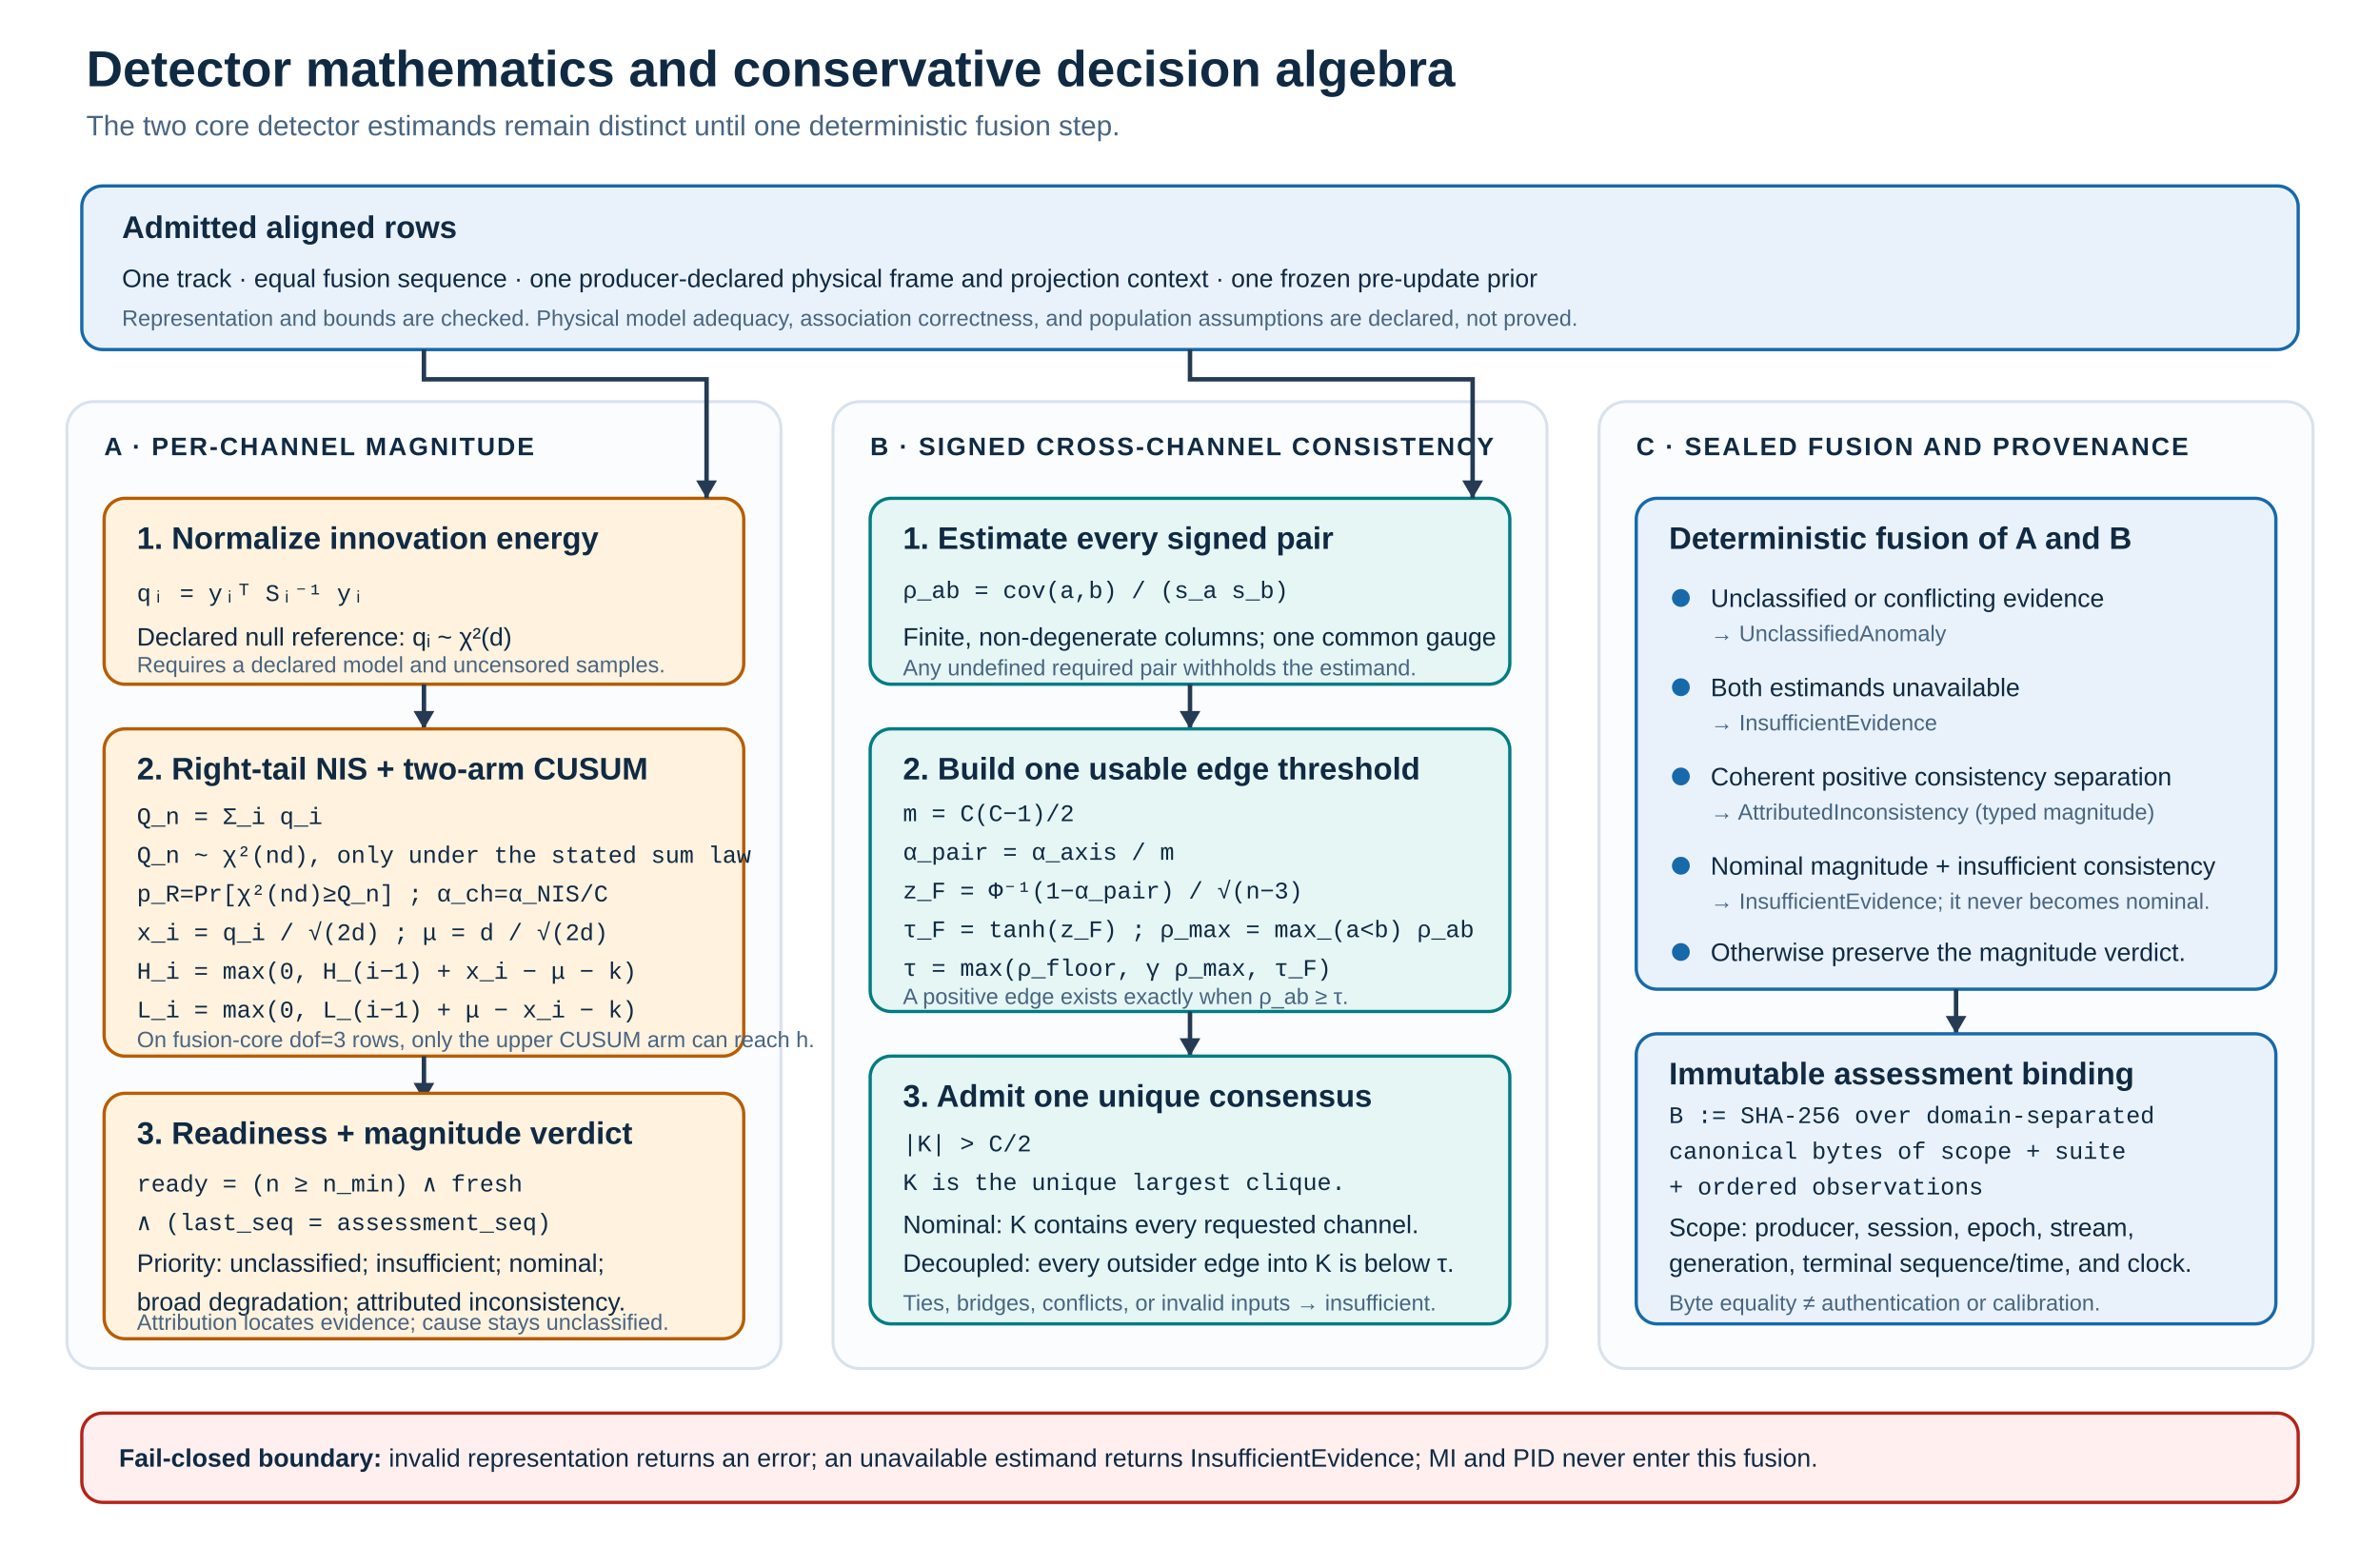
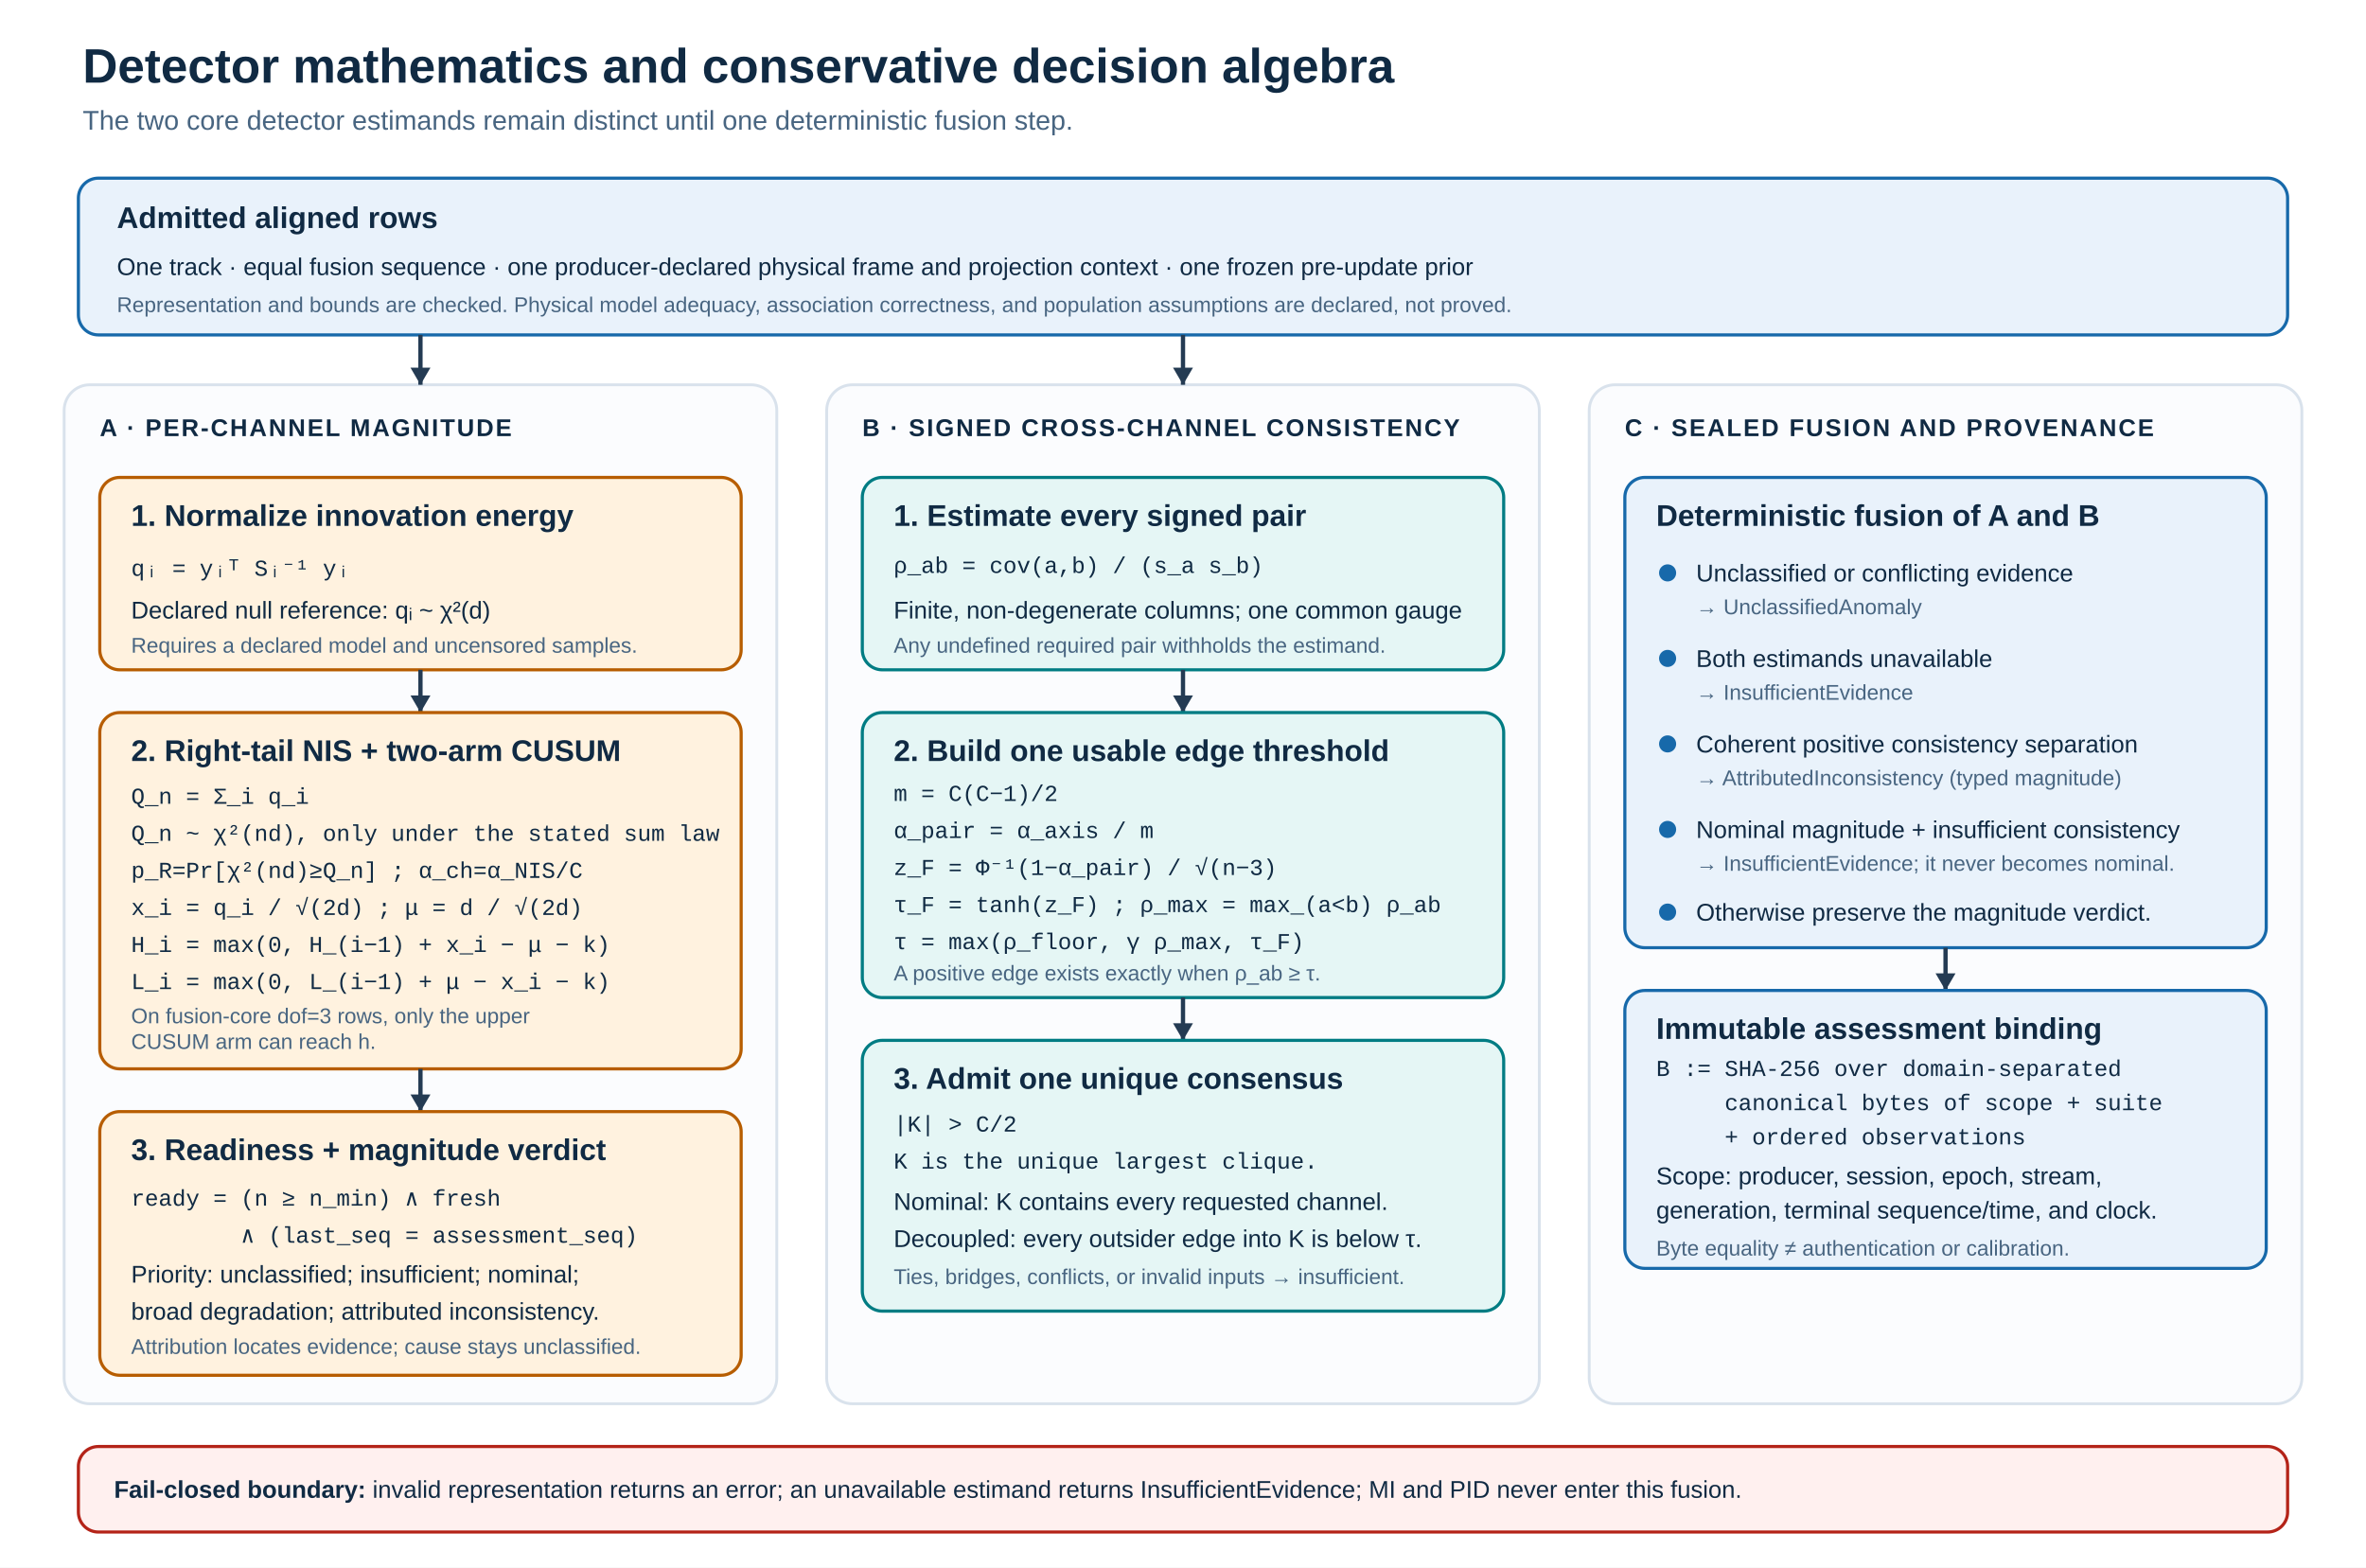
- <svg xmlns="http://www.w3.org/2000/svg" width="1600" height="1040" viewBox="0 0 1600 1040" role="img" aria-labelledby="title desc" xml:lang="en" focusable="false">
+ <svg xmlns="http://www.w3.org/2000/svg" width="1660" height="1100" viewBox="0 0 1660 1100" role="img" aria-labelledby="title desc" xml:lang="en" focusable="false">
  <defs>
    <style>
      text { font-family: Arial, Helvetica, sans-serif; fill: #102a43; }
      .title { font-size: 34px; font-weight: 700; }
      .subtitle { font-size: 19px; fill: #486581; }
      .section { font-size: 17px; font-weight: 700; letter-spacing: 1.3px; }
      .node-title { font-size: 21px; font-weight: 700; }
      .body { font-size: 17px; }
      .small { font-size: 15px; fill: #486581; }
      .equation { font-family: Menlo, Consolas, "Liberation Mono", monospace; font-size: 16px; }
      .lane { fill: #fbfcfe; stroke: #d9e2ec; stroke-width: 2; rx: 18; }
      .node { stroke-width: 2.2; rx: 14; }
      .input { fill: #e9f2fb; stroke: #1769aa; }
      .magnitude { fill: #fff2df; stroke: #b75d00; }
      .consistency { fill: #e5f6f5; stroke: #007c83; }
      .fusion { fill: #e9f2fb; stroke: #1769aa; }
      .warning { fill: #fff0ef; stroke: #b42318; }
      .arrow { fill: none; stroke: #243b53; stroke-width: 3; }
      .arrowhead { fill: #243b53; }
      .divider { stroke: #bcccdc; stroke-width: 1.8; }
      .dot-orange { fill: #b75d00; }
      .dot-teal { fill: #007c83; }
      .dot-blue { fill: #1769aa; }
    </style>
  </defs>
-   <rect width="1600" height="1040" fill="#ffffff" />
+   <rect width="1660" height="1100" fill="#ffffff" />
  <text x="58" y="58" class="title">Detector mathematics and conservative decision algebra</text>
  <text x="58" y="91" class="subtitle">The two core detector estimands remain distinct until one deterministic fusion step.</text>
-   <rect x="55" y="125" width="1490" height="110" rx="14" class="node input" />
+   <rect x="55" y="125" width="1550" height="110" rx="14" class="node input" />
  <text x="82" y="160" class="node-title">Admitted aligned rows</text>
  <text x="82" y="193" class="body">One track · equal fusion sequence · one producer-declared physical frame and projection context · one frozen pre-update prior</text>
  <text x="82" y="219" class="small">Representation and bounds are checked. Physical model adequacy, association correctness, and population assumptions are declared, not proved.</text>
-   <rect x="45" y="270" width="480" height="650" rx="18" class="lane" />
+   <rect x="45" y="270" width="500" height="715" rx="18" class="lane" />
  <text x="70" y="306" class="section" fill="#8a4700">A · PER-CHANNEL MAGNITUDE</text>
-   <rect x="70" y="335" width="430" height="125" rx="14" class="node magnitude" />
+   <rect x="70" y="335" width="450" height="135" rx="14" class="node magnitude" />
  <text x="92" y="369" class="node-title">1. Normalize innovation energy</text>
  <text x="92" y="404" class="equation">qᵢ = yᵢᵀ Sᵢ⁻¹ yᵢ</text>
  <text x="92" y="434" class="body">Declared null reference: qᵢ ~ χ²(d)</text>
-   <text x="92" y="452" class="small">Requires a declared model and uncensored samples.</text>
-   <path d="M285 460 V490" class="arrow" />
-   <path d="M278 478 L285 490 L292 478 Z" class="arrowhead" />
-   <rect x="70" y="490" width="430" height="220" rx="14" class="node magnitude" />
-   <text x="92" y="524" class="node-title">2. Right-tail NIS + two-arm CUSUM</text>
-   <text x="92" y="554" class="equation">Q_n = Σ_i q_i</text>
-   <text x="92" y="580" class="equation">Q_n ~ χ²(nd), only under the stated sum law</text>
-   <text x="92" y="606" class="equation">p_R=Pr[χ²(nd)≥Q_n]   ;   α_ch=α_NIS/C</text>
-   <text x="92" y="632" class="equation">x_i = q_i / √(2d)   ;   μ = d / √(2d)</text>
-   <text x="92" y="658" class="equation">H_i = max(0, H_(i−1) + x_i − μ − k)</text>
-   <text x="92" y="684" class="equation">L_i = max(0, L_(i−1) + μ − x_i − k)</text>
-   <text x="92" y="704" class="small">On fusion-core dof=3 rows, only the upper CUSUM arm can reach h.</text>
-   <path d="M285 710 V740" class="arrow" />
-   <path d="M278 728 L285 740 L292 728 Z" class="arrowhead" />
-   <rect x="70" y="735" width="430" height="165" rx="14" class="node magnitude" />
-   <text x="92" y="769" class="node-title">3. Readiness + magnitude verdict</text>
-   <text x="92" y="801" class="equation">ready = (n ≥ n_min) ∧ fresh</text>
-   <text x="92" y="827" class="equation">        ∧ (last_seq = assessment_seq)</text>
-   <text x="92" y="855" class="body">Priority: unclassified; insufficient; nominal;</text>
-   <text x="92" y="881" class="body">broad degradation; attributed inconsistency.</text>
-   <text x="92" y="894" class="small">Attribution locates evidence; cause stays unclassified.</text>
-   <rect x="560" y="270" width="480" height="650" rx="18" class="lane" />
-   <text x="585" y="306" class="section" fill="#00656b">B · SIGNED CROSS-CHANNEL CONSISTENCY</text>
-   <rect x="585" y="335" width="430" height="125" rx="14" class="node consistency" />
-   <text x="607" y="369" class="node-title">1. Estimate every signed pair</text>
-   <text x="607" y="402" class="equation">ρ_ab = cov(a,b) / (s_a s_b)</text>
-   <text x="607" y="434" class="body">Finite, non-degenerate columns; one common gauge</text>
-   <text x="607" y="454" class="small">Any undefined required pair withholds the estimand.</text>
-   <path d="M800 460 V490" class="arrow" />
-   <path d="M793 478 L800 490 L807 478 Z" class="arrowhead" />
-   <rect x="585" y="490" width="430" height="190" rx="14" class="node consistency" />
-   <text x="607" y="524" class="node-title">2. Build one usable edge threshold</text>
-   <text x="607" y="552" class="equation">m = C(C−1)/2</text>
-   <text x="607" y="578" class="equation">α_pair = α_axis / m</text>
-   <text x="607" y="604" class="equation">z_F = Φ⁻¹(1−α_pair) / √(n−3)</text>
-   <text x="607" y="630" class="equation">τ_F = tanh(z_F)   ;   ρ_max = max_(a&lt;b) ρ_ab</text>
-   <text x="607" y="656" class="equation">τ = max(ρ_floor, γ ρ_max, τ_F)</text>
-   <text x="607" y="675" class="small">A positive edge exists exactly when ρ_ab ≥ τ.</text>
-   <path d="M800 680 V710" class="arrow" />
-   <path d="M793 698 L800 710 L807 698 Z" class="arrowhead" />
-   <rect x="585" y="710" width="430" height="180" rx="14" class="node consistency" />
-   <text x="607" y="744" class="node-title">3. Admit one unique consensus</text>
-   <text x="607" y="774" class="equation">|K| &gt; C/2</text>
-   <text x="607" y="800" class="equation">K is the unique largest clique.</text>
-   <text x="607" y="829" class="body">Nominal: K contains every requested channel.</text>
-   <text x="607" y="855" class="body">Decoupled: every outsider edge into K is below τ.</text>
-   <text x="607" y="881" class="small">Ties, bridges, conflicts, or invalid inputs → insufficient.</text>
-   <rect x="1075" y="270" width="480" height="650" rx="18" class="lane" />
-   <text x="1100" y="306" class="section" fill="#14568a">C · SEALED FUSION AND PROVENANCE</text>
-   <rect x="1100" y="335" width="430" height="330" rx="14" class="node fusion" />
-   <text x="1122" y="369" class="node-title">Deterministic fusion of A and B</text>
-   <circle cx="1130" cy="402" r="6" class="dot-blue" />
-   <text x="1150" y="408" class="body">Unclassified or conflicting evidence</text>
-   <text x="1150" y="431" class="small">→ UnclassifiedAnomaly</text>
-   <circle cx="1130" cy="462" r="6" class="dot-blue" />
-   <text x="1150" y="468" class="body">Both estimands unavailable</text>
-   <text x="1150" y="491" class="small">→ InsufficientEvidence</text>
-   <circle cx="1130" cy="522" r="6" class="dot-blue" />
-   <text x="1150" y="528" class="body">Coherent positive consistency separation</text>
-   <text x="1150" y="551" class="small">→ AttributedInconsistency (typed magnitude)</text>
-   <circle cx="1130" cy="582" r="6" class="dot-blue" />
-   <text x="1150" y="588" class="body">Nominal magnitude + insufficient consistency</text>
-   <text x="1150" y="611" class="small">→ InsufficientEvidence; it never becomes nominal.</text>
-   <circle cx="1130" cy="640" r="6" class="dot-blue" />
-   <text x="1150" y="646" class="body">Otherwise preserve the magnitude verdict.</text>
-   <path d="M1315 665 V695" class="arrow" />
-   <path d="M1308 683 L1315 695 L1322 683 Z" class="arrowhead" />
-   <rect x="1100" y="695" width="430" height="195" rx="14" class="node fusion" />
-   <text x="1122" y="729" class="node-title">Immutable assessment binding</text>
-   <text x="1122" y="755" class="equation">B := SHA-256 over domain-separated</text>
-   <text x="1122" y="779" class="equation">     canonical bytes of scope + suite</text>
-   <text x="1122" y="803" class="equation">     + ordered observations</text>
-   <text x="1122" y="831" class="body">Scope: producer, session, epoch, stream,</text>
-   <text x="1122" y="855" class="body">generation, terminal sequence/time, and clock.</text>
-   <text x="1122" y="881" class="small">Byte equality ≠ authentication or calibration.</text>
-   <path d="M285 235 V255 H475 V335" class="arrow" />
-   <path d="M468 323 L475 335 L482 323 Z" class="arrowhead" />
-   <path d="M800 235 V255 H990 V335" class="arrow" />
-   <path d="M983 323 L990 335 L997 323 Z" class="arrowhead" />
-   <rect x="55" y="950" width="1490" height="60" rx="14" class="node warning" />
-   <text x="80" y="986" class="body">
+   <text x="92" y="458" class="small">Requires a declared model and uncensored samples.</text>
+   <path d="M295 470 V500" class="arrow" />
+   <path d="M288 488 L295 500 L302 488 Z" class="arrowhead" />
+   <rect x="70" y="500" width="450" height="250" rx="14" class="node magnitude" />
+   <text x="92" y="534" class="node-title">2. Right-tail NIS + two-arm CUSUM</text>
+   <text x="92" y="564" class="equation">Q_n = Σ_i q_i</text>
+   <text x="92" y="590" class="equation">Q_n ~ χ²(nd), only under the stated sum law</text>
+   <text x="92" y="616" class="equation">p_R=Pr[χ²(nd)≥Q_n]   ;   α_ch=α_NIS/C</text>
+   <text x="92" y="642" class="equation">x_i = q_i / √(2d)   ;   μ = d / √(2d)</text>
+   <text x="92" y="668" class="equation">H_i = max(0, H_(i−1) + x_i − μ − k)</text>
+   <text x="92" y="694" class="equation">L_i = max(0, L_(i−1) + μ − x_i − k)</text>
+   <text x="92" y="718" class="small">On fusion-core dof=3 rows, only the upper</text>
+   <text x="92" y="736" class="small">CUSUM arm can reach h.</text>
+   <path d="M295 750 V780" class="arrow" />
+   <path d="M288 768 L295 780 L302 768 Z" class="arrowhead" />
+   <rect x="70" y="780" width="450" height="185" rx="14" class="node magnitude" />
+   <text x="92" y="814" class="node-title">3. Readiness + magnitude verdict</text>
+   <text x="92" y="846" class="equation">ready = (n ≥ n_min) ∧ fresh</text>
+   <text x="169" y="872" class="equation">∧ (last_seq = assessment_seq)</text>
+   <text x="92" y="900" class="body">Priority: unclassified; insufficient; nominal;</text>
+   <text x="92" y="926" class="body">broad degradation; attributed inconsistency.</text>
+   <text x="92" y="950" class="small">Attribution locates evidence; cause stays unclassified.</text>
+   <rect x="580" y="270" width="500" height="715" rx="18" class="lane" />
+   <text x="605" y="306" class="section" fill="#00656b">B · SIGNED CROSS-CHANNEL CONSISTENCY</text>
+   <rect x="605" y="335" width="450" height="135" rx="14" class="node consistency" />
+   <text x="627" y="369" class="node-title">1. Estimate every signed pair</text>
+   <text x="627" y="402" class="equation">ρ_ab = cov(a,b) / (s_a s_b)</text>
+   <text x="627" y="434" class="body">Finite, non-degenerate columns; one common gauge</text>
+   <text x="627" y="458" class="small">Any undefined required pair withholds the estimand.</text>
+   <path d="M830 470 V500" class="arrow" />
+   <path d="M823 488 L830 500 L837 488 Z" class="arrowhead" />
+   <rect x="605" y="500" width="450" height="200" rx="14" class="node consistency" />
+   <text x="627" y="534" class="node-title">2. Build one usable edge threshold</text>
+   <text x="627" y="562" class="equation">m = C(C−1)/2</text>
+   <text x="627" y="588" class="equation">α_pair = α_axis / m</text>
+   <text x="627" y="614" class="equation">z_F = Φ⁻¹(1−α_pair) / √(n−3)</text>
+   <text x="627" y="640" class="equation">τ_F = tanh(z_F)   ;   ρ_max = max_(a&lt;b) ρ_ab</text>
+   <text x="627" y="666" class="equation">τ = max(ρ_floor, γ ρ_max, τ_F)</text>
+   <text x="627" y="688" class="small">A positive edge exists exactly when ρ_ab ≥ τ.</text>
+   <path d="M830 700 V730" class="arrow" />
+   <path d="M823 718 L830 730 L837 718 Z" class="arrowhead" />
+   <rect x="605" y="730" width="450" height="190" rx="14" class="node consistency" />
+   <text x="627" y="764" class="node-title">3. Admit one unique consensus</text>
+   <text x="627" y="794" class="equation">|K| &gt; C/2</text>
+   <text x="627" y="820" class="equation">K is the unique largest clique.</text>
+   <text x="627" y="849" class="body">Nominal: K contains every requested channel.</text>
+   <text x="627" y="875" class="body">Decoupled: every outsider edge into K is below τ.</text>
+   <text x="627" y="901" class="small">Ties, bridges, conflicts, or invalid inputs → insufficient.</text>
+   <rect x="1115" y="270" width="500" height="715" rx="18" class="lane" />
+   <text x="1140" y="306" class="section" fill="#14568a">C · SEALED FUSION AND PROVENANCE</text>
+   <rect x="1140" y="335" width="450" height="330" rx="14" class="node fusion" />
+   <text x="1162" y="369" class="node-title">Deterministic fusion of A and B</text>
+   <circle cx="1170" cy="402" r="6" class="dot-blue" />
+   <text x="1190" y="408" class="body">Unclassified or conflicting evidence</text>
+   <text x="1190" y="431" class="small">→ UnclassifiedAnomaly</text>
+   <circle cx="1170" cy="462" r="6" class="dot-blue" />
+   <text x="1190" y="468" class="body">Both estimands unavailable</text>
+   <text x="1190" y="491" class="small">→ InsufficientEvidence</text>
+   <circle cx="1170" cy="522" r="6" class="dot-blue" />
+   <text x="1190" y="528" class="body">Coherent positive consistency separation</text>
+   <text x="1190" y="551" class="small">→ AttributedInconsistency (typed magnitude)</text>
+   <circle cx="1170" cy="582" r="6" class="dot-blue" />
+   <text x="1190" y="588" class="body">Nominal magnitude + insufficient consistency</text>
+   <text x="1190" y="611" class="small">→ InsufficientEvidence; it never becomes nominal.</text>
+   <circle cx="1170" cy="640" r="6" class="dot-blue" />
+   <text x="1190" y="646" class="body">Otherwise preserve the magnitude verdict.</text>
+   <path d="M1365 665 V695" class="arrow" />
+   <path d="M1358 683 L1365 695 L1372 683 Z" class="arrowhead" />
+   <rect x="1140" y="695" width="450" height="195" rx="14" class="node fusion" />
+   <text x="1162" y="729" class="node-title">Immutable assessment binding</text>
+   <text x="1162" y="755" class="equation">B := SHA-256 over domain-separated</text>
+   <text x="1210" y="779" class="equation">canonical bytes of scope + suite</text>
+   <text x="1210" y="803" class="equation">+ ordered observations</text>
+   <text x="1162" y="831" class="body">Scope: producer, session, epoch, stream,</text>
+   <text x="1162" y="855" class="body">generation, terminal sequence/time, and clock.</text>
+   <text x="1162" y="881" class="small">Byte equality ≠ authentication or calibration.</text>
+   <path d="M295 235 V270" class="arrow" />
+   <path d="M288 258 L295 270 L302 258 Z" class="arrowhead" />
+   <path d="M830 235 V270" class="arrow" />
+   <path d="M823 258 L830 270 L837 258 Z" class="arrowhead" />
+   <rect x="55" y="1015" width="1550" height="60" rx="14" class="node warning" />
+   <text x="80" y="1051" class="body">
    <tspan font-weight="700">Fail-closed boundary:</tspan> invalid representation returns an error; an unavailable estimand returns InsufficientEvidence; MI and PID never enter this fusion.</text>
</svg>
